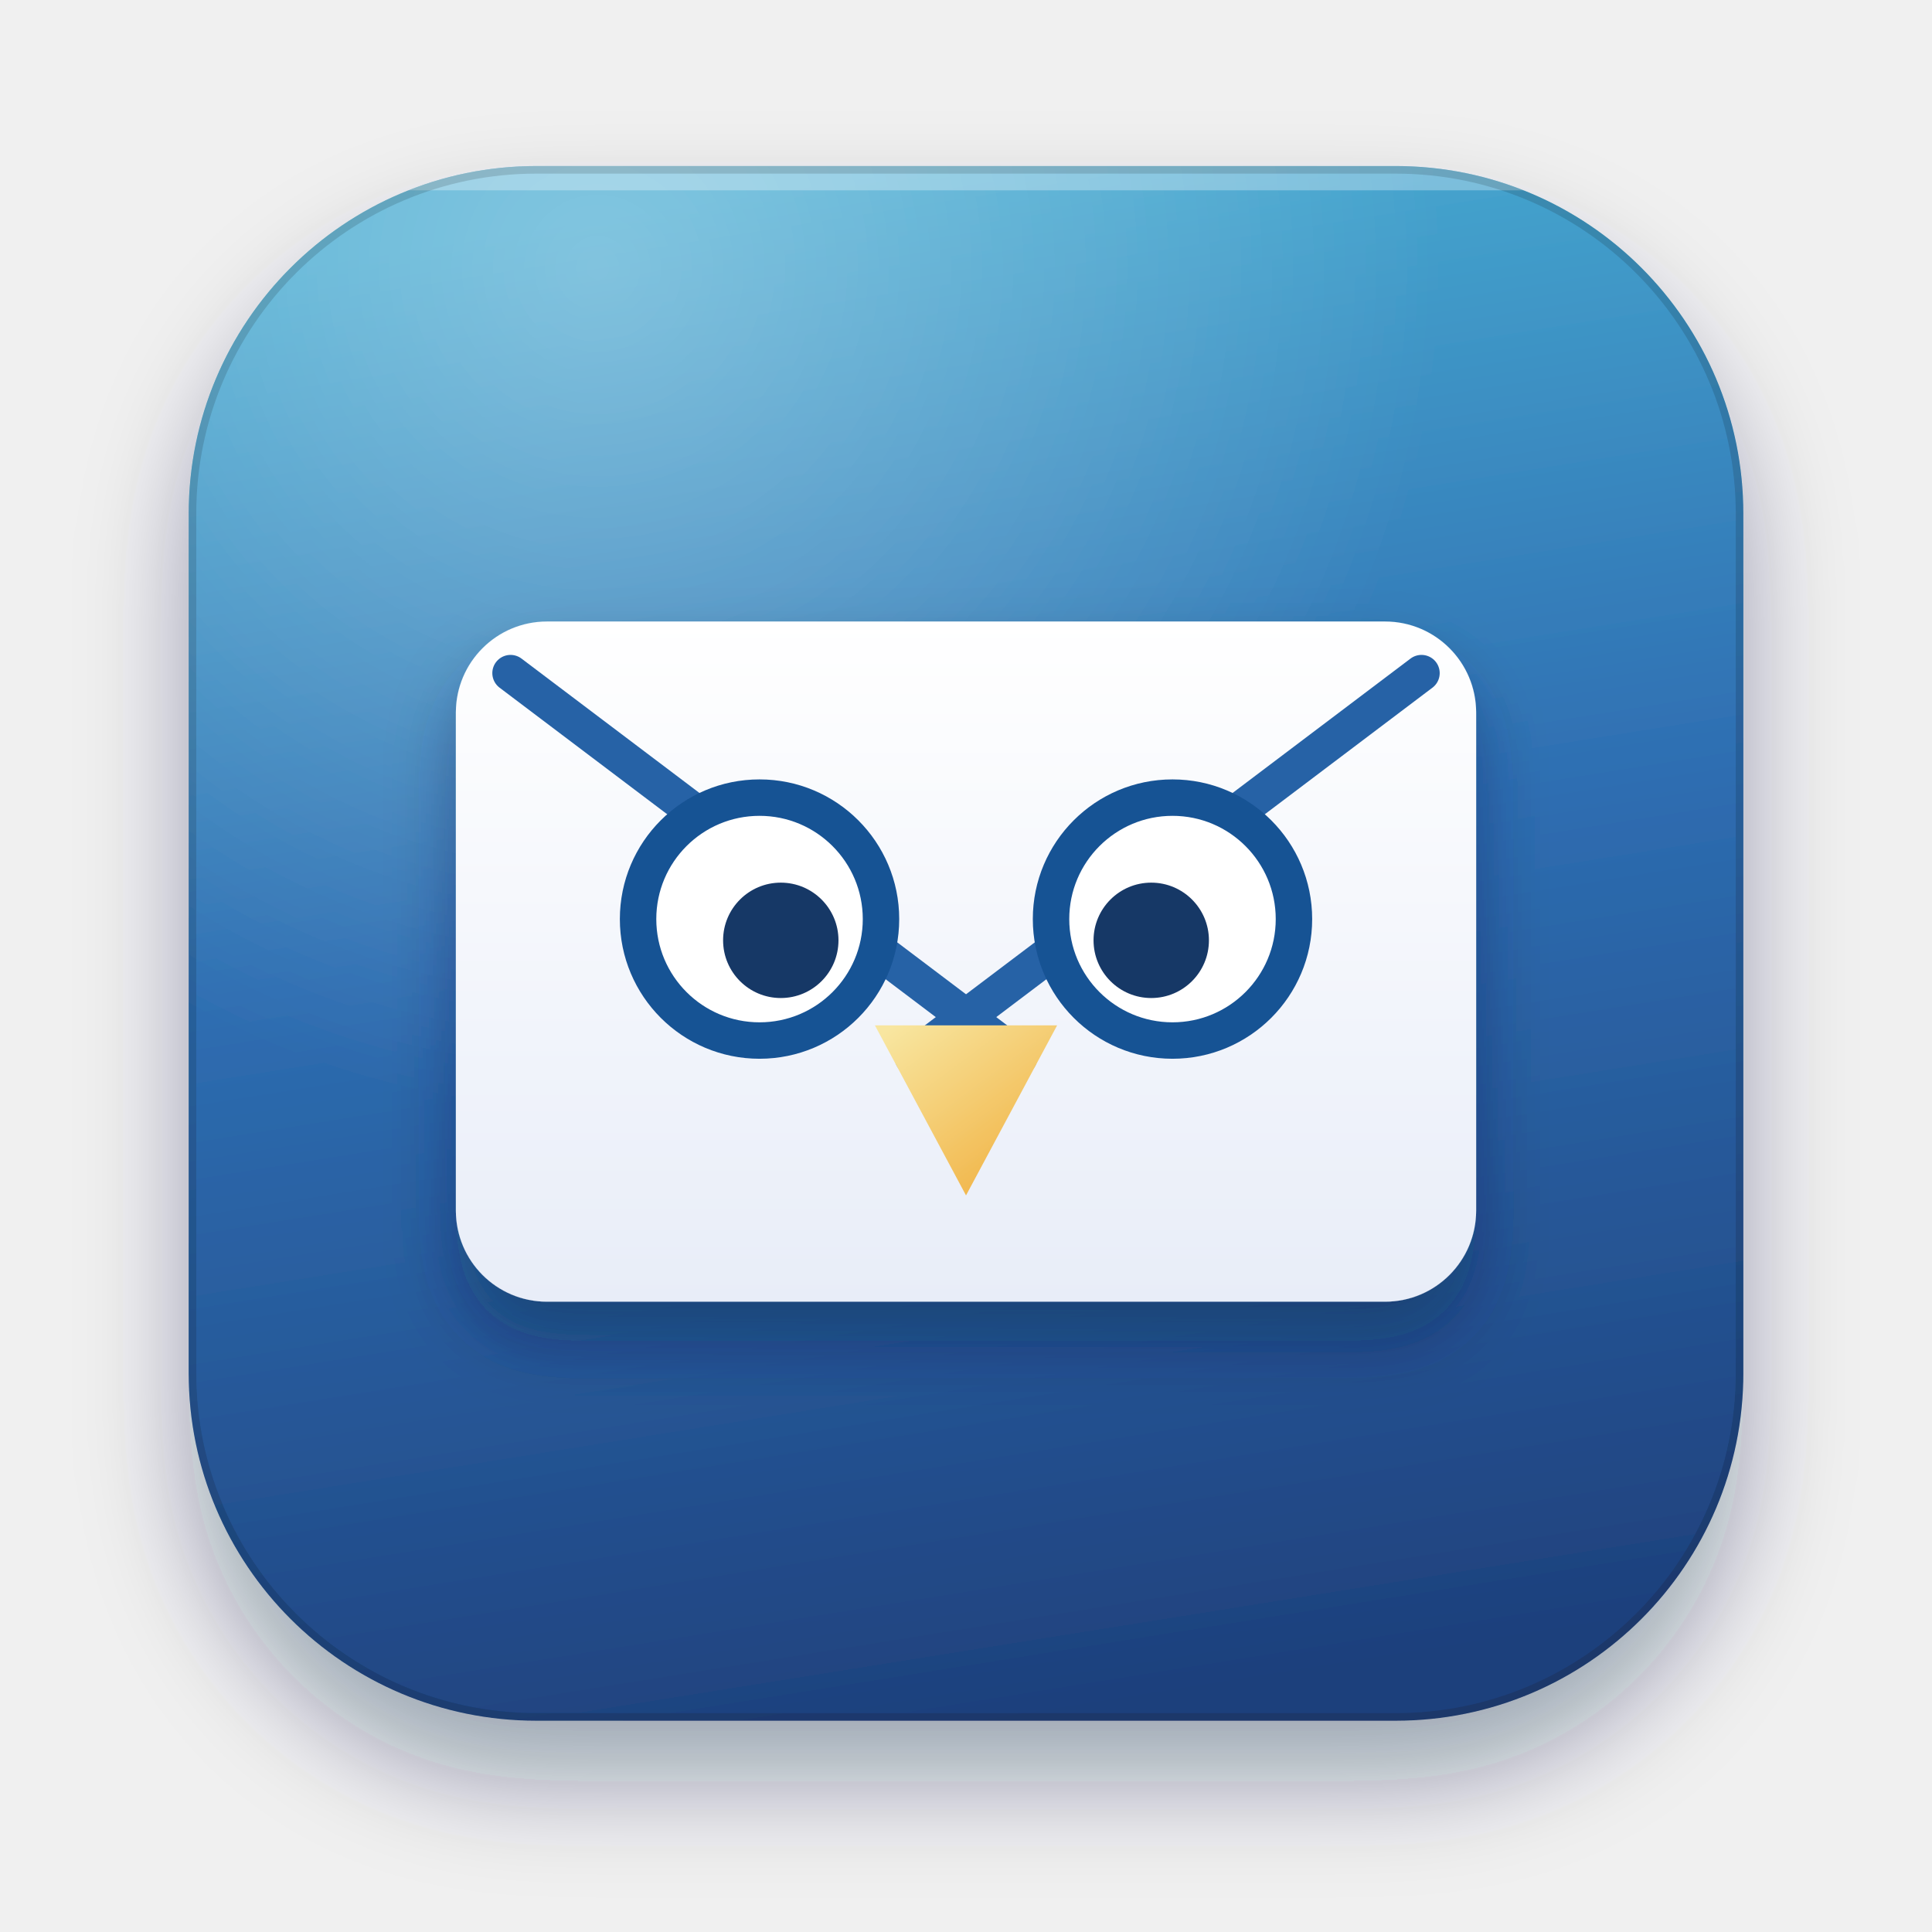
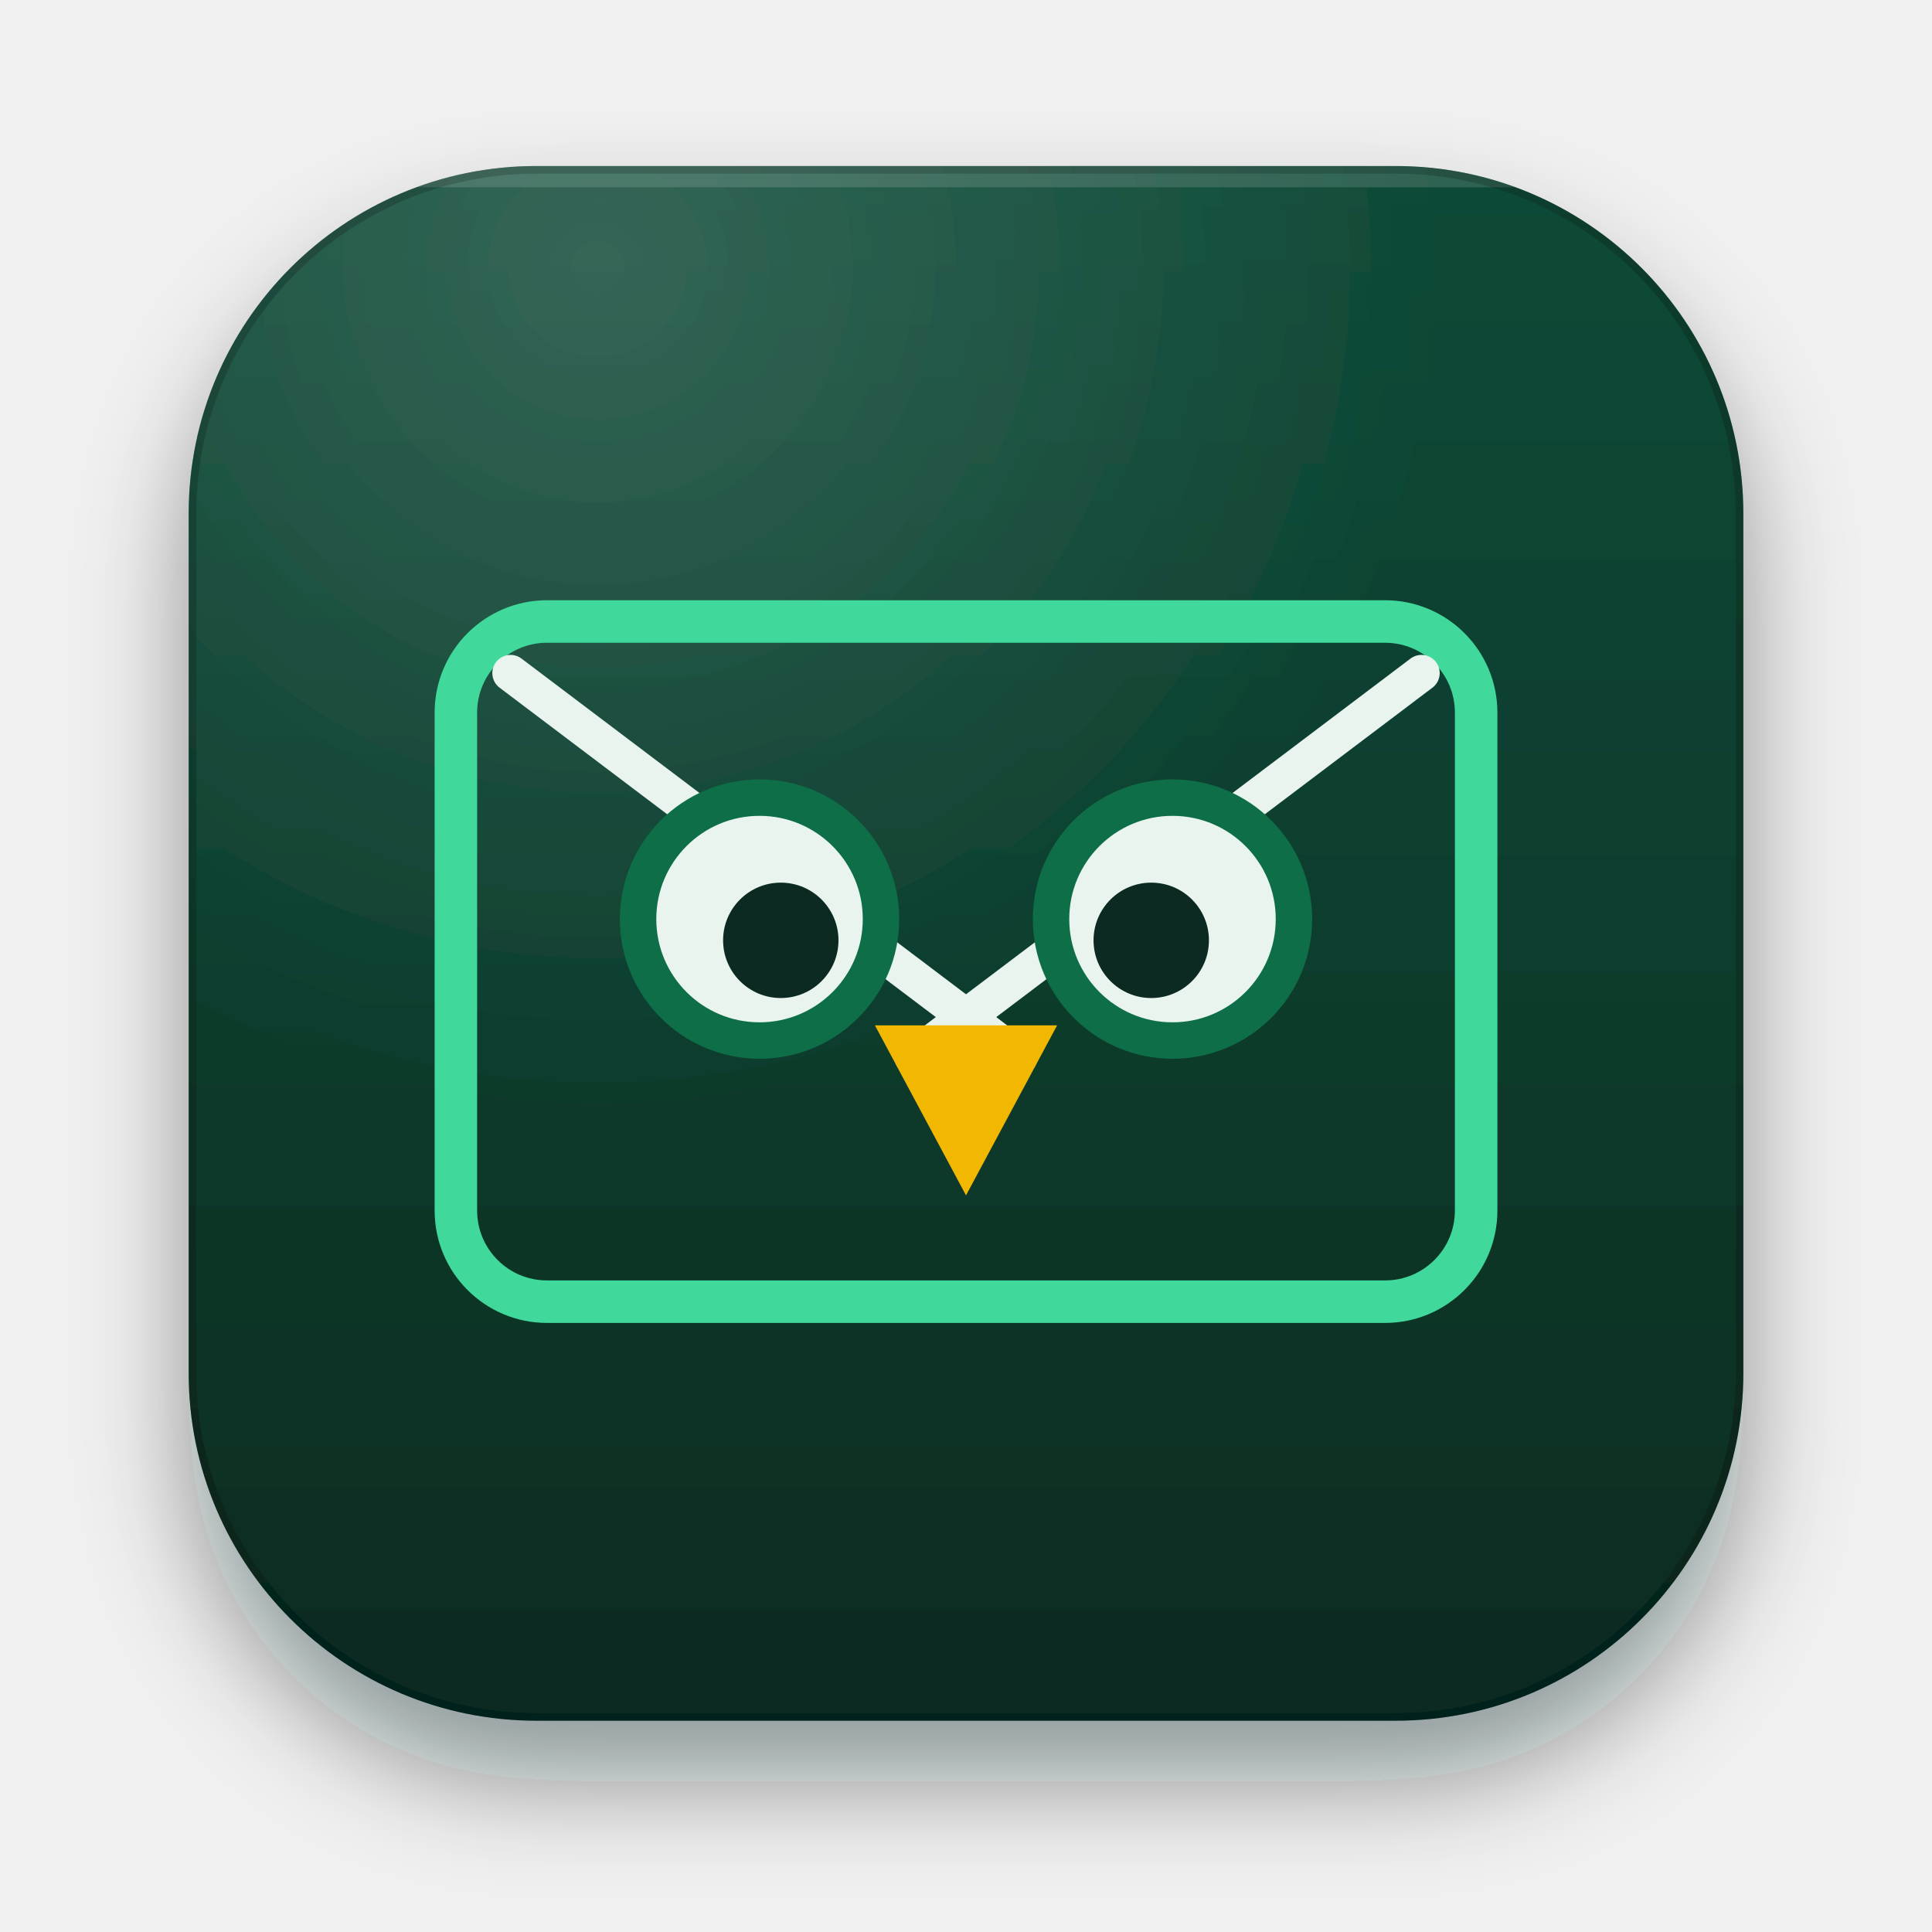
<svg xmlns="http://www.w3.org/2000/svg" width="1024" height="1024" viewBox="0 0 1024 1024" role="img" aria-label="Sentwise">
  <defs>
-     <linearGradient id="plate" x1="0.42" y1="0" x2="0.58" y2="1">
-       <stop offset="0" stop-color="#48ABD1" />
-       <stop offset="0.46" stop-color="#2E6EB2" />
-       <stop offset="1" stop-color="#1E407C" />
+     <linearGradient id="plate" x1="0.5" y1="0" x2="0.5" y2="1">
+       <stop offset="0" stop-color="#0E4A37" />
+       <stop offset="0.5" stop-color="#0A3D2D" />
+       <stop offset="1" stop-color="#072A20" />
    </linearGradient>
    <radialGradient id="sheen" cx="0.26" cy="0.06" r="0.95">
-       <stop offset="0" stop-color="#ffffff" stop-opacity="0.32" />
+       <stop offset="0" stop-color="#ffffff" stop-opacity="0.16" />
      <stop offset="0.58" stop-color="#ffffff" stop-opacity="0" />
    </radialGradient>
-     <linearGradient id="paper" x1="0" y1="0" x2="0" y2="1">
-       <stop offset="0" stop-color="#ffffff" />
-       <stop offset="1" stop-color="#E8EDF8" />
-     </linearGradient>
-     <linearGradient id="beak" x1="0.1" y1="0" x2="0.9" y2="1">
-       <stop offset="0" stop-color="#F8E6A0" />
-       <stop offset="1" stop-color="#F0AE3C" />
-     </linearGradient>
    <clipPath id="plateClip">
      <rect x="0" y="0" width="1024" height="1024" rx="229" ry="229" />
    </clipPath>
    <clipPath id="envClip">
      <rect x="176" y="300" width="672" height="448" rx="60" ry="60" />
    </clipPath>
-     <filter id="envShadow" x="-30%" y="-30%" width="160%" height="180%">
-       <feDropShadow dx="0" dy="26" stdDeviation="22" flood-color="#0A1A40" flood-opacity="0.34" />
-     </filter>
    <filter id="dropShadow" x="-25%" y="-25%" width="150%" height="170%">
-       <feDropShadow dx="0" dy="40" stdDeviation="35" flood-color="#102048" flood-opacity="0.34" />
+       <feDropShadow dx="0" dy="40" stdDeviation="35" flood-color="#031A12" flood-opacity="0.40" />
    </filter>
  </defs>
  <g transform="translate(100, 88) scale(0.8047)" filter="url(#dropShadow)">
    <g clip-path="url(#plateClip)">
      <rect x="0" y="0" width="1024" height="1024" rx="229" ry="229" fill="url(#plate)" />
      <rect x="0" y="0" width="1024" height="1024" fill="url(#sheen)" />
-       <rect x="0" y="0" width="1024" height="16" fill="#ffffff" opacity="0.30" />
-       <rect x="0" y="0" width="1024" height="1024" rx="229" ry="229" fill="none" stroke="#000000" stroke-opacity="0.14" stroke-width="10" />
+       <rect x="0" y="0" width="1024" height="14" fill="#ffffff" opacity="0.14" />
+       <rect x="0" y="0" width="1024" height="1024" rx="229" ry="229" fill="none" stroke="#000000" stroke-opacity="0.18" stroke-width="10" />
    </g>
-     <g filter="url(#envShadow)">
-       <rect x="176" y="300" width="672" height="448" rx="60" ry="60" fill="url(#paper)" />
-     </g>
-     <g clip-path="url(#envClip)" stroke="#2662A6" stroke-width="24" stroke-linecap="round">
+     <rect x="176" y="300" width="672" height="448" rx="60" ry="60" fill="none" stroke="#3FD99B" stroke-width="28" />
+     <g clip-path="url(#envClip)" stroke="#EAF4EE" stroke-width="24" stroke-linecap="round">
      <line x1="212" y1="334" x2="547" y2="587" />
      <line x1="812" y1="334" x2="477" y2="587" />
    </g>
-     <g fill="#ffffff" stroke="#185294" stroke-width="24">
+     <g fill="#EAF4EE" stroke="#0B6E47" stroke-width="24">
      <circle cx="376" cy="496" r="80" />
      <circle cx="648" cy="496" r="80" />
    </g>
-     <g fill="#183766">
+     <g fill="#072A20">
      <circle cx="390" cy="510" r="38" />
      <circle cx="634" cy="510" r="38" />
    </g>
-     <polygon points="452,566 572,566 512,678" fill="url(#beak)" />
+     <polygon points="452,566 572,566 512,678" fill="#F2B705" />
  </g>
</svg>
